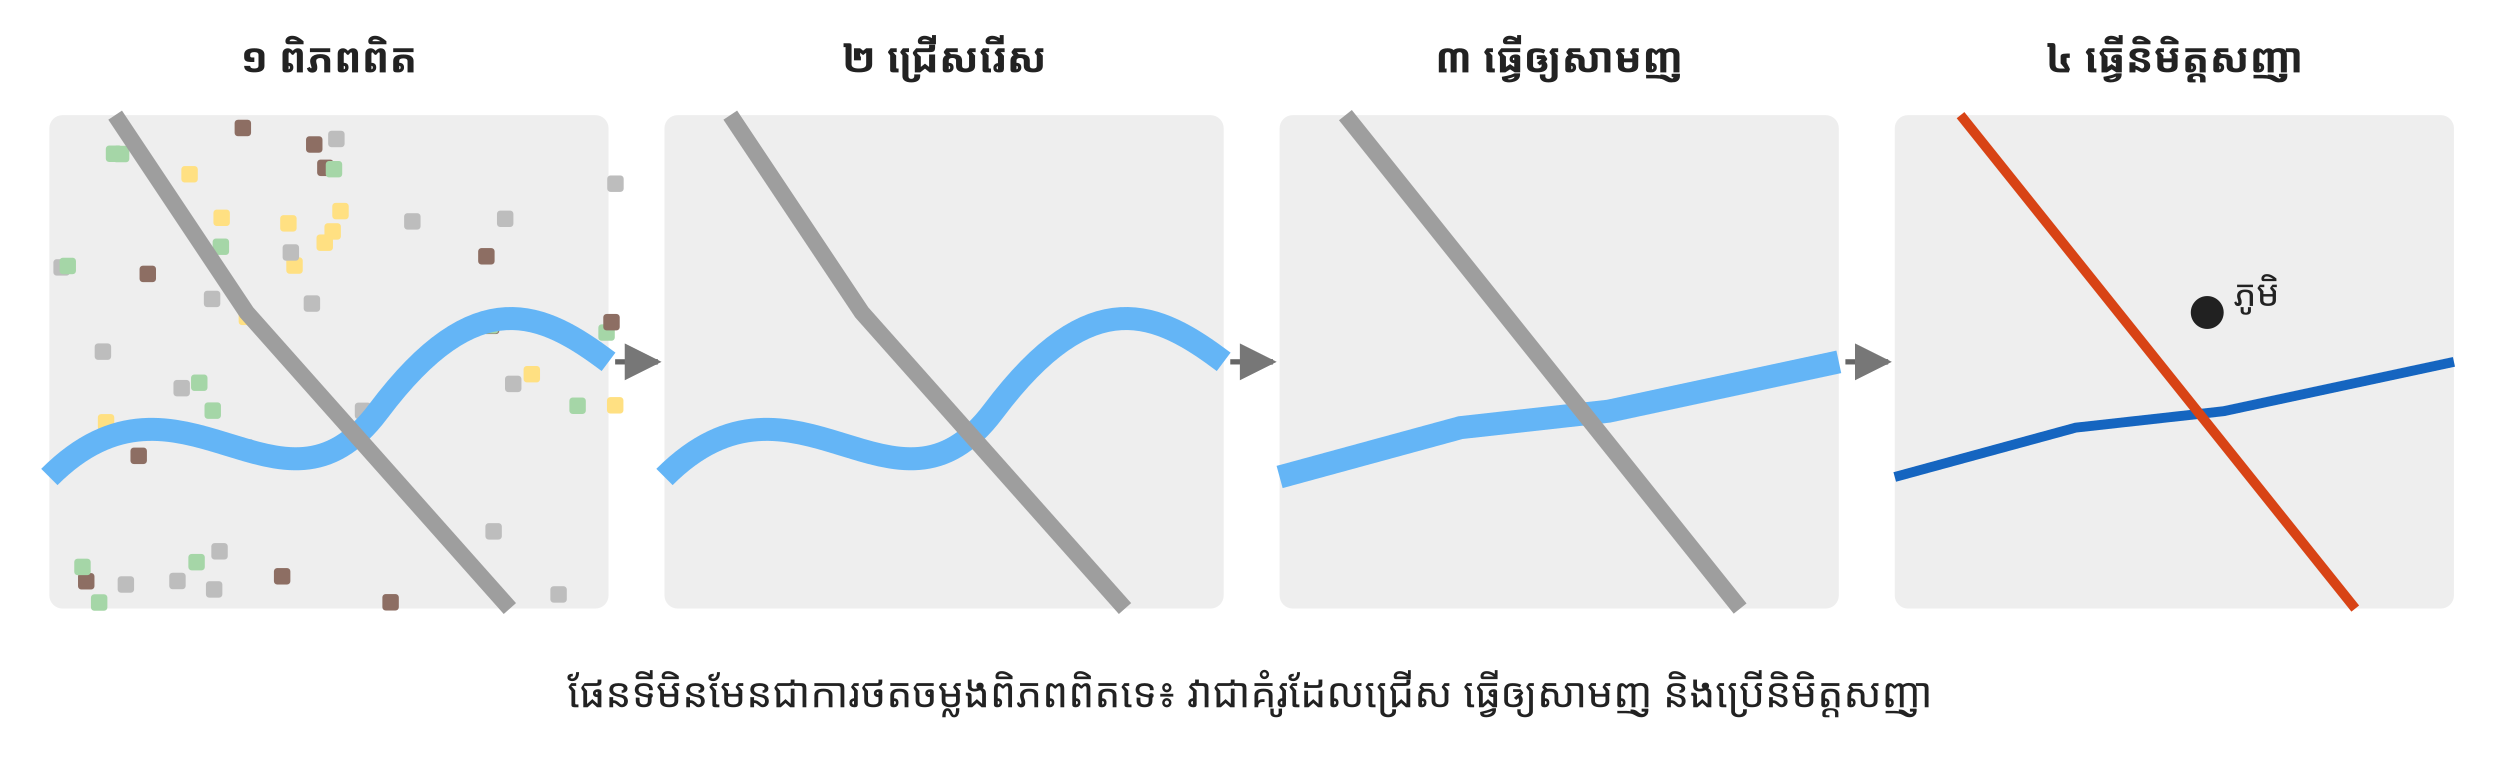
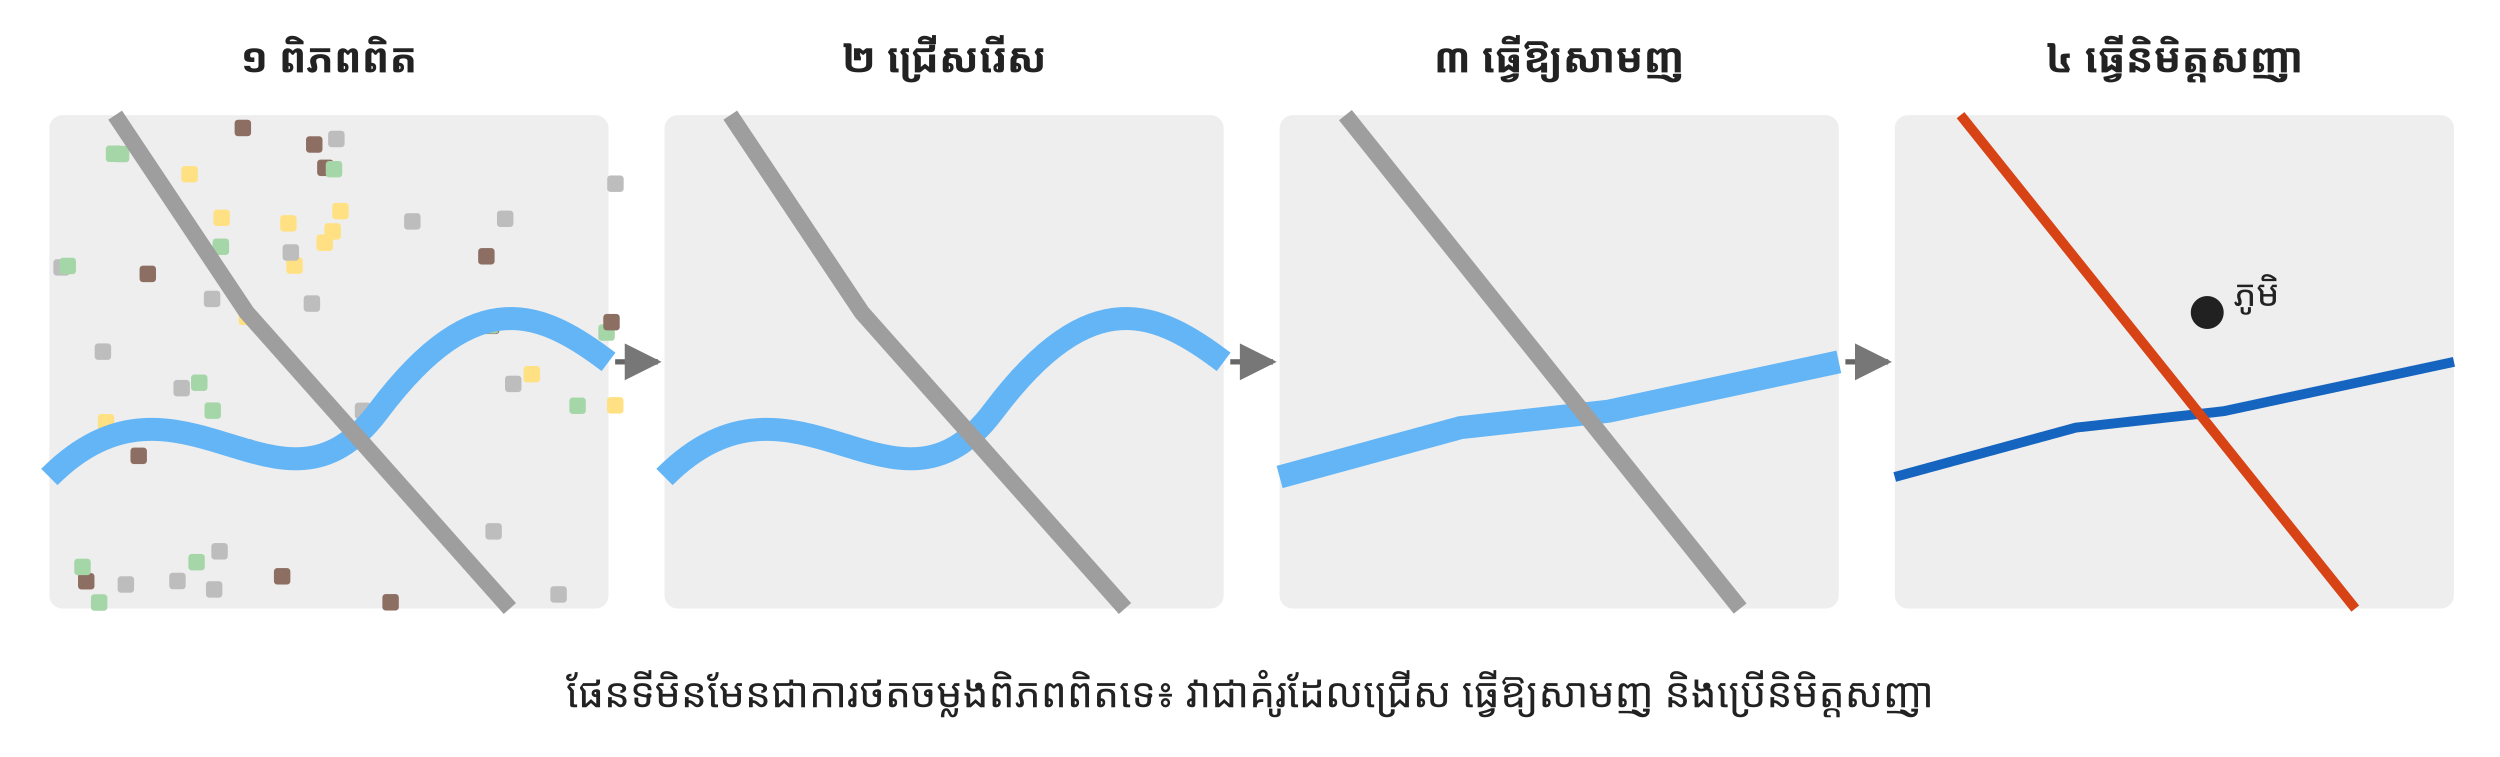
<svg xmlns="http://www.w3.org/2000/svg" viewBox="0 0 760 230" role="img" class="km-fig">
  <style>.km-fig{width:100%;height:auto}.km-fig text{font-family:var(--km-stack,'Battambang',sans-serif);fill:var(--md-default-fg-color,#222)}.km-t{font-size:15px;font-weight:700}.km-s{font-size:12.5px}.km-xs{font-size:11px}.km-box{fill:none;stroke:var(--md-default-fg-color--lighter,#bbb);stroke-width:1.5}.km-hdr{fill:var(--md-primary-fg-color,#00897b);opacity:.14}.km-line{stroke:var(--md-primary-fg-color,#00897b);stroke-width:1.4;stroke-dasharray:4 3;fill:none}.km-pt{fill:var(--md-primary-fg-color,#00897b)}.km-land{fill:var(--md-default-fg-color--lightest,#eee)}.km-arr{stroke:var(--md-default-fg-color--light,#666);stroke-width:1.6;fill:none;marker-end:url(#ah)}.km-ok{fill:#2e7d32}.km-bad{fill:#c62828}.km-mono{font-family:monospace!important;font-size:11.5px}</style>
  <defs>
    <marker id="ah" viewBox="0 0 10 10" refX="9" refY="5" markerWidth="7" markerHeight="7" orient="auto-start-reverse">
      <path d="M0 0L10 5L0 10z" fill="#777" />
    </marker>
  </defs>
  <text class="km-s" x="100.0" y="22" text-anchor="middle" font-weight="700">១ ពិភពពិត</text>
  <rect class="km-land" x="15" y="35" width="170" height="150" rx="4" />
  <rect class="" x="55.128" y="50.475" width="5" height="5" rx="1" style="fill:#ffe082" />
  <rect class="" x="96.409" y="48.515" width="5" height="5" rx="1" style="fill:#8d6e63" />
  <rect class="" x="83.27" y="172.693" width="5" height="5" rx="1" style="fill:#8d6e63" />
  <rect class="" x="52.728" y="115.502" width="5" height="5" rx="1" style="fill:#bdbdbd" />
  <rect class="" x="147.557" y="159.031" width="5" height="5" rx="1" style="fill:#bdbdbd" />
  <rect class="" x="51.448" y="174.121" width="5" height="5" rx="1" style="fill:#bdbdbd" />
  <rect class="" x="151.076" y="64.015" width="5" height="5" rx="1" style="fill:#bdbdbd" />
  <rect class="" x="64.239" y="165.098" width="5" height="5" rx="1" style="fill:#bdbdbd" />
  <rect class="" x="29.742" y="125.878" width="5" height="5" rx="1" style="fill:#ffe082" />
  <rect class="" x="101.012" y="61.669" width="5" height="5" rx="1" style="fill:#ffe082" />
  <rect class="" x="62.6" y="176.687" width="5" height="5" rx="1" style="fill:#bdbdbd" />
  <rect class="" x="16.226" y="78.791" width="5" height="5" rx="1" style="fill:#bdbdbd" />
  <rect class="" x="159.167" y="111.256" width="5" height="5" rx="1" style="fill:#ffe082" />
  <rect class="" x="87.034" y="78.231" width="5" height="5" rx="1" style="fill:#ffe082" />
  <rect class="" x="42.425" y="80.767" width="5" height="5" rx="1" style="fill:#8d6e63" />
  <rect class="" x="28.783" y="104.4" width="5" height="5" rx="1" style="fill:#bdbdbd" />
  <rect class="" x="103.208" y="132.2" width="5" height="5" rx="1" style="fill:#bdbdbd" />
  <rect class="" x="39.661" y="136.067" width="5" height="5" rx="1" style="fill:#8d6e63" />
  <rect class="" x="85.175" y="65.401" width="5" height="5" rx="1" style="fill:#ffe082" />
  <rect class="" x="61.972" y="88.375" width="5" height="5" rx="1" style="fill:#bdbdbd" />
  <rect class="" x="122.853" y="64.807" width="5" height="5" rx="1" style="fill:#bdbdbd" />
  <rect class="" x="32.167" y="44.242" width="5" height="5" rx="1" style="fill:#a5d6a7" />
  <rect class="" x="62.171" y="122.33" width="5" height="5" rx="1" style="fill:#a5d6a7" />
  <rect class="" x="35.765" y="175.187" width="5" height="5" rx="1" style="fill:#bdbdbd" />
  <rect class="" x="93.033" y="41.422" width="5" height="5" rx="1" style="fill:#8d6e63" />
  <rect class="" x="167.308" y="178.211" width="5" height="5" rx="1" style="fill:#bdbdbd" />
  <rect class="" x="18.092" y="78.349" width="5" height="5" rx="1" style="fill:#a5d6a7" />
  <rect class="" x="146.791" y="96.564" width="5" height="5" rx="1" style="fill:#8d6e63" />
  <rect class="" x="64.88" y="63.712" width="5" height="5" rx="1" style="fill:#ffe082" />
  <rect class="" x="64.639" y="72.507" width="5" height="5" rx="1" style="fill:#a5d6a7" />
  <rect class="" x="71.322" y="36.409" width="5" height="5" rx="1" style="fill:#8d6e63" />
  <rect class="" x="92.314" y="89.779" width="5" height="5" rx="1" style="fill:#bdbdbd" />
  <rect class="" x="184.521" y="120.718" width="5" height="5" rx="1" style="fill:#ffe082" />
  <rect class="" x="181.897" y="98.593" width="5" height="5" rx="1" style="fill:#a5d6a7" />
  <rect class="" x="34.315" y="44.331" width="5" height="5" rx="1" style="fill:#a5d6a7" />
  <rect class="" x="116.241" y="180.593" width="5" height="5" rx="1" style="fill:#8d6e63" />
  <rect class="" x="107.859" y="122.4" width="5" height="5" rx="1" style="fill:#bdbdbd" />
  <rect class="" x="184.598" y="53.341" width="5" height="5" rx="1" style="fill:#bdbdbd" />
  <rect class="" x="146.545" y="96.398" width="5" height="5" rx="1" style="fill:#a5d6a7" />
  <rect class="" x="96.22" y="71.279" width="5" height="5" rx="1" style="fill:#ffe082" />
  <rect class="" x="98.63" y="67.859" width="5" height="5" rx="1" style="fill:#ffe082" />
  <rect class="" x="57.26" y="168.395" width="5" height="5" rx="1" style="fill:#a5d6a7" />
  <rect class="" x="99.759" y="39.748" width="5" height="5" rx="1" style="fill:#bdbdbd" />
  <rect class="" x="58.076" y="113.852" width="5" height="5" rx="1" style="fill:#a5d6a7" />
  <rect class="" x="85.913" y="74.253" width="5" height="5" rx="1" style="fill:#bdbdbd" />
  <rect class="" x="23.717" y="174.205" width="5" height="5" rx="1" style="fill:#8d6e63" />
  <rect class="" x="183.397" y="95.444" width="5" height="5" rx="1" style="fill:#8d6e63" />
  <rect class="" x="99.029" y="48.936" width="5" height="5" rx="1" style="fill:#a5d6a7" />
  <rect class="" x="173.088" y="120.846" width="5" height="5" rx="1" style="fill:#a5d6a7" />
  <rect class="" x="72.22" y="133.536" width="5" height="5" rx="1" style="fill:#bdbdbd" />
  <rect class="" x="153.52" y="114.204" width="5" height="5" rx="1" style="fill:#bdbdbd" />
  <rect class="" x="72.55" y="93.827" width="5" height="5" rx="1" style="fill:#ffe082" />
  <rect class="" x="27.645" y="180.663" width="5" height="5" rx="1" style="fill:#a5d6a7" />
  <rect class="" x="22.572" y="169.845" width="5" height="5" rx="1" style="fill:#a5d6a7" />
  <rect class="" x="145.359" y="75.416" width="5" height="5" rx="1" style="fill:#8d6e63" />
  <path d="M15 145 C55 105 85 165 115 125 S165 95 185 110" fill="none" stroke="#64b5f6" stroke-width="7" opacity="1" />
  <path d="M35 35 L75 95 L155 185" fill="none" stroke="#9e9e9e" stroke-width="5" opacity="1" />
  <line class="km-arr" x1="187" y1="110" x2="200" y2="110" />
  <text class="km-s" x="287.0" y="22" text-anchor="middle" font-weight="700">២ ជ្រើសរើស</text>
  <rect class="km-land" x="202" y="35" width="170" height="150" rx="4" />
  <path d="M202 145 C242 105 272 165 302 125 S352 95 372 110" fill="none" stroke="#64b5f6" stroke-width="7" opacity="1" />
  <path d="M222 35 L262 95 L342 185" fill="none" stroke="#9e9e9e" stroke-width="5" opacity="1" />
  <line class="km-arr" x1="374" y1="110" x2="387" y2="110" />
-   <text class="km-s" x="474.0" y="22" text-anchor="middle" font-weight="700">៣ ធ្វើឲ្យសាមញ្ញ</text>
+   <text class="km-s" x="474.0" y="22" text-anchor="middle" font-weight="700">៣ ធ្វើឱ្យសាមញ្ញ</text>
  <rect class="km-land" x="389" y="35" width="170" height="150" rx="4" />
  <path d="M389 145 L444 130 L489 125 L559 110" fill="none" stroke="#64b5f6" stroke-width="7" opacity="1" />
  <path d="M409 35 L529 185" fill="none" stroke="#9e9e9e" stroke-width="5" opacity="1" />
  <line class="km-arr" x1="561" y1="110" x2="574" y2="110" />
  <text class="km-s" x="661.0" y="22" text-anchor="middle" font-weight="700">៤ ធ្វើនិមិត្តសញ្ញា</text>
  <rect class="km-land" x="576" y="35" width="170" height="150" rx="4" />
  <path d="M576 145 L631 130 L676 125 L746 110" fill="none" stroke="#1565c0" stroke-width="3" opacity="1" />
  <path d="M596 35 L716 185" fill="none" stroke="#d84315" stroke-width="3" opacity="1" />
  <circle cx="671" cy="95" r="5" fill="#212121" stroke="none" stroke-width="1.5" opacity="1" />
  <text class="km-xs" x="679" y="93" text-anchor="start">ភូមិ</text>
-   <text class="km-s" x="380" y="215" text-anchor="middle">ផែនទីមិនមែនជាការថតចម្លងពិភពពិតទេ៖ វាជាគំរូដែលជ្រើស ធ្វើឲ្យសាមញ្ញ និងប្រើនិមិត្តសញ្ញា</text>
+   <text class="km-s" x="380" y="215" text-anchor="middle">ផែនទីមិនមែនជាការថតចម្លងពិភពពិតទេ៖ វាជាគំរូដែលជ្រើស ធ្វើឱ្យសាមញ្ញ និងប្រើនិមិត្តសញ្ញា</text>
</svg>
